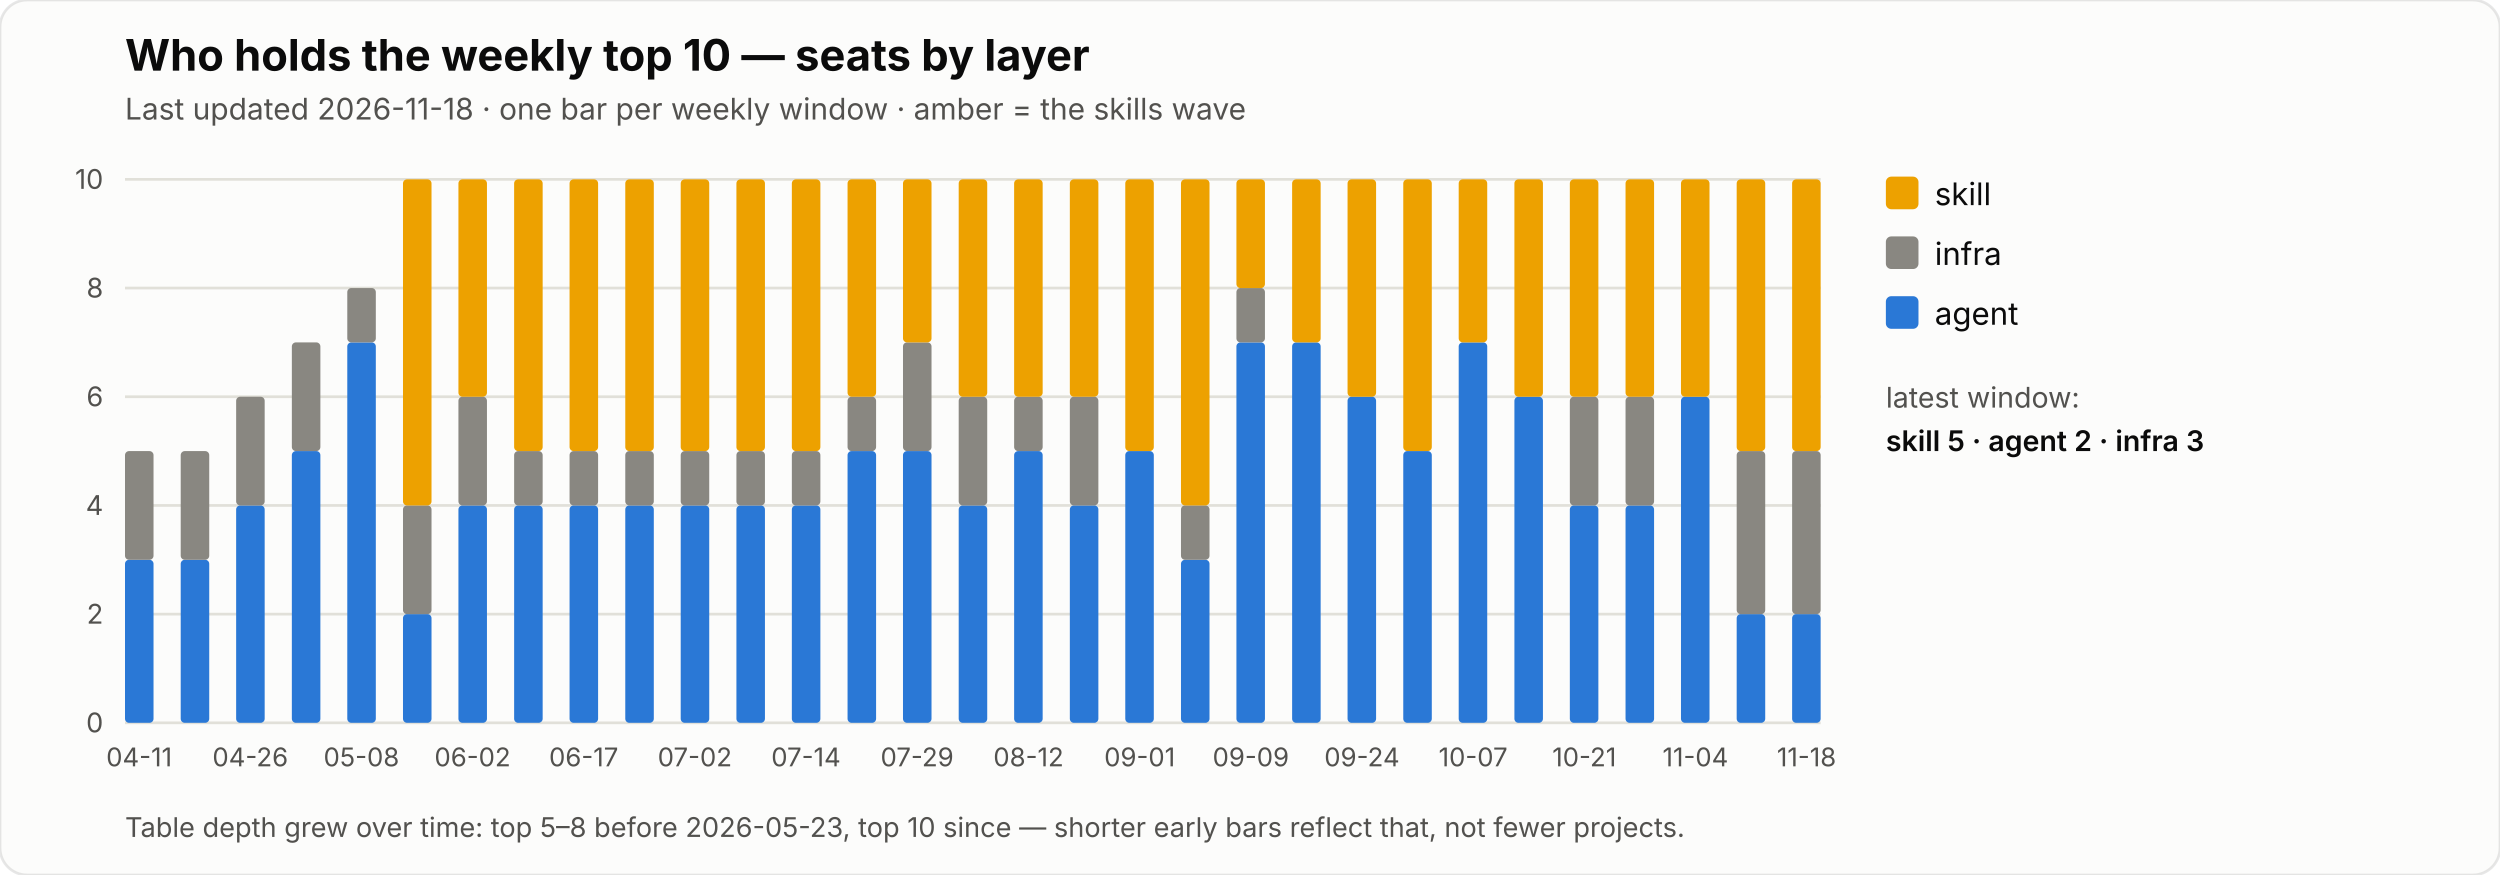
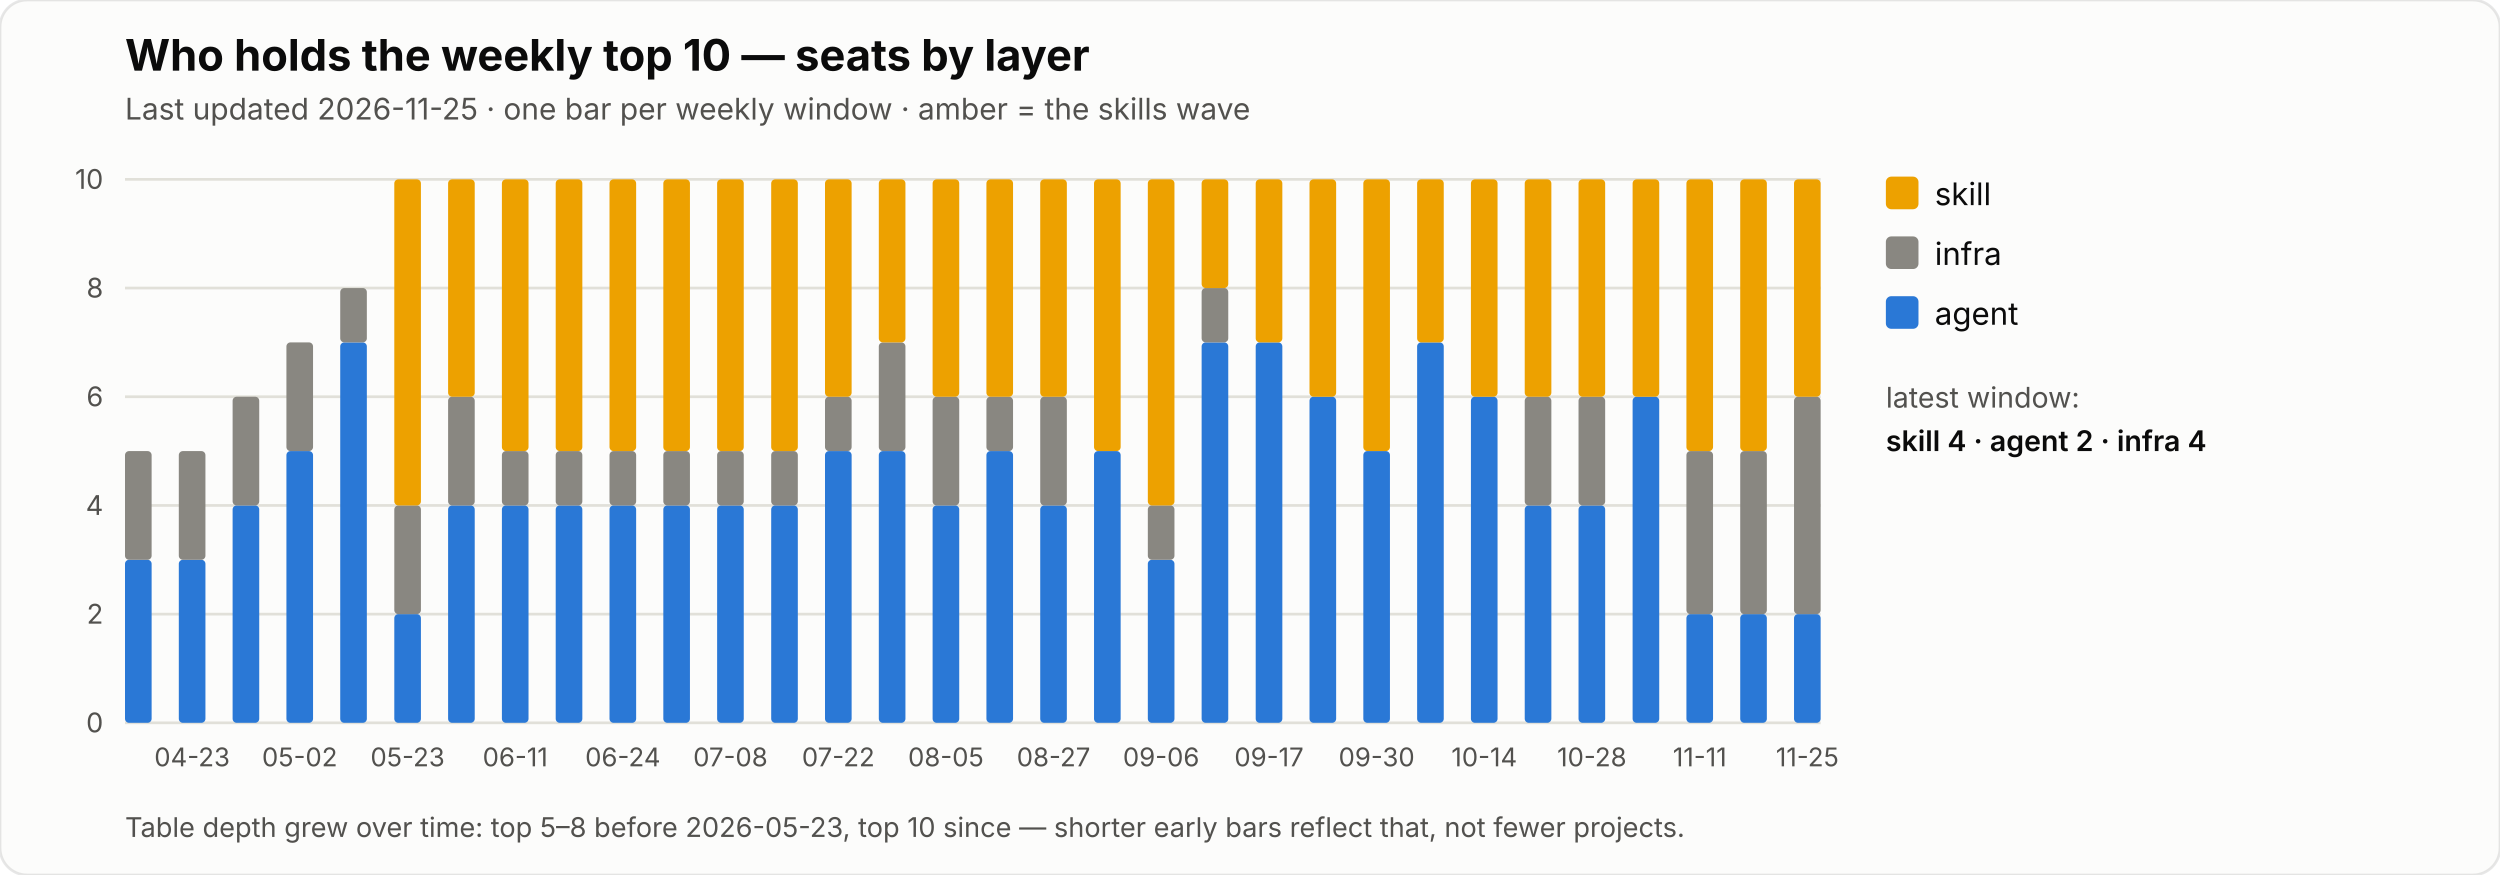
<svg xmlns="http://www.w3.org/2000/svg" width="920" height="322" viewBox="0 0 920 322" font-family="system-ui, -apple-system, sans-serif">
  <rect width="920" height="322" rx="10" fill="#fcfcfb" stroke="rgba(11,11,11,0.10)" />
  <text x="46" y="26" font-size="16" font-weight="700" fill="#0b0b0b">Who holds the weekly top 10 — seats by layer</text>
-   <text x="46" y="44" font-size="11" fill="#52514e">Last updated 2026-11-18 · one bar per weekly window · amber = the skills wave</text>
+   <text x="46" y="44" font-size="11" fill="#52514e">Last updated 2026-11-25 · one bar per weekly window · amber = the skills wave</text>
  <line x1="46" y1="266.0" x2="670" y2="266.0" stroke="#e1e0d9" stroke-width="1" />
  <text x="38" y="269.5" font-size="10" fill="#52514e" text-anchor="end">0</text>
  <line x1="46" y1="226.0" x2="670" y2="226.0" stroke="#e1e0d9" stroke-width="1" />
  <text x="38" y="229.5" font-size="10" fill="#52514e" text-anchor="end">2</text>
  <line x1="46" y1="186.0" x2="670" y2="186.0" stroke="#e1e0d9" stroke-width="1" />
  <text x="38" y="189.5" font-size="10" fill="#52514e" text-anchor="end">4</text>
  <line x1="46" y1="146.0" x2="670" y2="146.0" stroke="#e1e0d9" stroke-width="1" />
  <text x="38" y="149.5" font-size="10" fill="#52514e" text-anchor="end">6</text>
  <line x1="46" y1="106.0" x2="670" y2="106.0" stroke="#e1e0d9" stroke-width="1" />
  <text x="38" y="109.5" font-size="10" fill="#52514e" text-anchor="end">8</text>
  <line x1="46" y1="66.0" x2="670" y2="66.0" stroke="#e1e0d9" stroke-width="1" />
  <text x="38" y="69.5" font-size="10" fill="#52514e" text-anchor="end">10</text>
-   <rect x="46.0" y="206.0" width="10.5" height="60.0" fill="#2a78d6" rx="1.5" />
-   <rect x="46.0" y="166.0" width="10.5" height="40.0" fill="#898781" rx="1.5" />
-   <text x="51.2" y="282" font-size="9.5" fill="#52514e" text-anchor="middle">04-11</text>
-   <rect x="66.5" y="206.0" width="10.5" height="60.0" fill="#2a78d6" rx="1.5" />
-   <rect x="66.5" y="166.0" width="10.5" height="40.0" fill="#898781" rx="1.5" />
-   <rect x="86.9" y="186.0" width="10.5" height="80.0" fill="#2a78d6" rx="1.5" />
-   <rect x="86.9" y="146.0" width="10.5" height="40.0" fill="#898781" rx="1.5" />
-   <text x="92.1" y="282" font-size="9.5" fill="#52514e" text-anchor="middle">04-26</text>
-   <rect x="107.4" y="166.0" width="10.5" height="100.0" fill="#2a78d6" rx="1.5" />
-   <rect x="107.4" y="126.0" width="10.5" height="40.0" fill="#898781" rx="1.5" />
-   <rect x="127.8" y="126.0" width="10.5" height="140.0" fill="#2a78d6" rx="1.5" />
-   <rect x="127.8" y="106.0" width="10.5" height="20.0" fill="#898781" rx="1.5" />
-   <text x="133.0" y="282" font-size="9.5" fill="#52514e" text-anchor="middle">05-08</text>
-   <rect x="148.3" y="226.0" width="10.5" height="40.0" fill="#2a78d6" rx="1.5" />
-   <rect x="148.3" y="186.0" width="10.5" height="40.0" fill="#898781" rx="1.5" />
-   <rect x="148.3" y="66.0" width="10.5" height="120.0" fill="#eda100" rx="1.5" />
-   <rect x="168.7" y="186.0" width="10.5" height="80.0" fill="#2a78d6" rx="1.5" />
-   <rect x="168.7" y="146.0" width="10.5" height="40.0" fill="#898781" rx="1.5" />
-   <rect x="168.7" y="66.0" width="10.5" height="80.0" fill="#eda100" rx="1.5" />
-   <text x="173.9" y="282" font-size="9.5" fill="#52514e" text-anchor="middle">06-02</text>
-   <rect x="189.2" y="186.0" width="10.5" height="80.0" fill="#2a78d6" rx="1.5" />
-   <rect x="189.2" y="166.0" width="10.5" height="20.0" fill="#898781" rx="1.5" />
-   <rect x="189.2" y="66.0" width="10.5" height="100.0" fill="#eda100" rx="1.5" />
-   <rect x="209.6" y="186.0" width="10.5" height="80.0" fill="#2a78d6" rx="1.5" />
-   <rect x="209.6" y="166.0" width="10.5" height="20.0" fill="#898781" rx="1.5" />
-   <rect x="209.6" y="66.0" width="10.5" height="100.0" fill="#eda100" rx="1.5" />
-   <text x="214.8" y="282" font-size="9.5" fill="#52514e" text-anchor="middle">06-17</text>
-   <rect x="230.1" y="186.0" width="10.5" height="80.0" fill="#2a78d6" rx="1.5" />
-   <rect x="230.1" y="166.0" width="10.5" height="20.0" fill="#898781" rx="1.5" />
-   <rect x="230.1" y="66.0" width="10.5" height="100.0" fill="#eda100" rx="1.5" />
-   <rect x="250.5" y="186.0" width="10.5" height="80.0" fill="#2a78d6" rx="1.5" />
-   <rect x="250.5" y="166.0" width="10.5" height="20.0" fill="#898781" rx="1.5" />
-   <rect x="250.5" y="66.0" width="10.5" height="100.0" fill="#eda100" rx="1.5" />
-   <text x="255.7" y="282" font-size="9.5" fill="#52514e" text-anchor="middle">07-02</text>
-   <rect x="271.0" y="186.0" width="10.5" height="80.0" fill="#2a78d6" rx="1.5" />
-   <rect x="271.0" y="166.0" width="10.5" height="20.0" fill="#898781" rx="1.5" />
-   <rect x="271.0" y="66.0" width="10.5" height="100.0" fill="#eda100" rx="1.5" />
-   <rect x="291.4" y="186.0" width="10.5" height="80.0" fill="#2a78d6" rx="1.5" />
-   <rect x="291.4" y="166.0" width="10.5" height="20.0" fill="#898781" rx="1.5" />
-   <rect x="291.4" y="66.0" width="10.5" height="100.0" fill="#eda100" rx="1.5" />
-   <text x="296.6" y="282" font-size="9.5" fill="#52514e" text-anchor="middle">07-14</text>
-   <rect x="311.9" y="166.0" width="10.5" height="100.0" fill="#2a78d6" rx="1.5" />
-   <rect x="311.9" y="146.0" width="10.5" height="20.0" fill="#898781" rx="1.5" />
-   <rect x="311.9" y="66.0" width="10.5" height="80.0" fill="#eda100" rx="1.5" />
-   <rect x="332.3" y="166.0" width="10.5" height="100.0" fill="#2a78d6" rx="1.5" />
-   <rect x="332.3" y="126.0" width="10.5" height="40.0" fill="#898781" rx="1.5" />
-   <rect x="332.3" y="66.0" width="10.5" height="60.0" fill="#eda100" rx="1.5" />
-   <text x="337.5" y="282" font-size="9.5" fill="#52514e" text-anchor="middle">07-29</text>
-   <rect x="352.8" y="186.0" width="10.5" height="80.0" fill="#2a78d6" rx="1.5" />
-   <rect x="352.8" y="146.0" width="10.5" height="40.0" fill="#898781" rx="1.5" />
-   <rect x="352.8" y="66.0" width="10.5" height="80.0" fill="#eda100" rx="1.5" />
-   <rect x="373.2" y="166.0" width="10.5" height="100.0" fill="#2a78d6" rx="1.5" />
-   <rect x="373.2" y="146.0" width="10.5" height="20.0" fill="#898781" rx="1.5" />
-   <rect x="373.2" y="66.0" width="10.5" height="80.0" fill="#eda100" rx="1.5" />
-   <text x="378.5" y="282" font-size="9.5" fill="#52514e" text-anchor="middle">08-12</text>
-   <rect x="393.7" y="186.0" width="10.5" height="80.0" fill="#2a78d6" rx="1.5" />
-   <rect x="393.7" y="146.0" width="10.5" height="40.0" fill="#898781" rx="1.5" />
-   <rect x="393.7" y="66.0" width="10.5" height="80.0" fill="#eda100" rx="1.5" />
-   <rect x="414.1" y="166.0" width="10.5" height="100.0" fill="#2a78d6" rx="1.5" />
-   <rect x="414.1" y="66.0" width="10.5" height="100.0" fill="#eda100" rx="1.5" />
-   <text x="419.4" y="282" font-size="9.5" fill="#52514e" text-anchor="middle">09-01</text>
-   <rect x="434.6" y="206.0" width="10.5" height="60.0" fill="#2a78d6" rx="1.5" />
-   <rect x="434.6" y="186.0" width="10.5" height="20.0" fill="#898781" rx="1.5" />
-   <rect x="434.6" y="66.0" width="10.5" height="120.0" fill="#eda100" rx="1.5" />
-   <rect x="455.0" y="126.0" width="10.5" height="140.0" fill="#2a78d6" rx="1.5" />
-   <rect x="455.0" y="106.0" width="10.5" height="20.0" fill="#898781" rx="1.5" />
-   <rect x="455.0" y="66.0" width="10.5" height="40.0" fill="#eda100" rx="1.5" />
-   <text x="460.3" y="282" font-size="9.5" fill="#52514e" text-anchor="middle">09-09</text>
-   <rect x="475.5" y="126.0" width="10.5" height="140.0" fill="#2a78d6" rx="1.5" />
-   <rect x="475.5" y="66.0" width="10.5" height="60.0" fill="#eda100" rx="1.5" />
-   <rect x="495.9" y="146.0" width="10.5" height="120.0" fill="#2a78d6" rx="1.5" />
-   <rect x="495.9" y="66.0" width="10.5" height="80.0" fill="#eda100" rx="1.5" />
-   <text x="501.2" y="282" font-size="9.5" fill="#52514e" text-anchor="middle">09-24</text>
-   <rect x="516.4" y="166.0" width="10.5" height="100.0" fill="#2a78d6" rx="1.5" />
-   <rect x="516.4" y="66.0" width="10.5" height="100.0" fill="#eda100" rx="1.5" />
-   <rect x="536.8" y="126.0" width="10.5" height="140.0" fill="#2a78d6" rx="1.5" />
-   <rect x="536.8" y="66.0" width="10.5" height="60.0" fill="#eda100" rx="1.5" />
-   <text x="542.1" y="282" font-size="9.5" fill="#52514e" text-anchor="middle">10-07</text>
-   <rect x="557.3" y="146.0" width="10.5" height="120.0" fill="#2a78d6" rx="1.5" />
-   <rect x="557.3" y="66.0" width="10.5" height="80.0" fill="#eda100" rx="1.5" />
-   <rect x="577.7" y="186.0" width="10.5" height="80.0" fill="#2a78d6" rx="1.5" />
-   <rect x="577.7" y="146.0" width="10.5" height="40.0" fill="#898781" rx="1.5" />
-   <rect x="577.7" y="66.0" width="10.5" height="80.0" fill="#eda100" rx="1.5" />
-   <text x="583.0" y="282" font-size="9.5" fill="#52514e" text-anchor="middle">10-21</text>
-   <rect x="598.2" y="186.0" width="10.5" height="80.0" fill="#2a78d6" rx="1.5" />
-   <rect x="598.2" y="146.0" width="10.5" height="40.0" fill="#898781" rx="1.5" />
-   <rect x="598.2" y="66.0" width="10.5" height="80.0" fill="#eda100" rx="1.5" />
-   <rect x="618.6" y="146.0" width="10.5" height="120.0" fill="#2a78d6" rx="1.5" />
-   <rect x="618.6" y="66.0" width="10.5" height="80.0" fill="#eda100" rx="1.5" />
-   <text x="623.9" y="282" font-size="9.5" fill="#52514e" text-anchor="middle">11-04</text>
-   <rect x="639.1" y="226.0" width="10.5" height="40.0" fill="#2a78d6" rx="1.5" />
-   <rect x="639.1" y="166.0" width="10.5" height="60.0" fill="#898781" rx="1.5" />
-   <rect x="639.1" y="66.0" width="10.5" height="100.0" fill="#eda100" rx="1.5" />
-   <rect x="659.5" y="226.0" width="10.5" height="40.0" fill="#2a78d6" rx="1.5" />
-   <rect x="659.5" y="166.0" width="10.5" height="60.0" fill="#898781" rx="1.5" />
-   <rect x="659.5" y="66.0" width="10.5" height="100.0" fill="#eda100" rx="1.5" />
-   <text x="664.8" y="282" font-size="9.5" fill="#52514e" text-anchor="middle">11-18</text>
+   <rect x="46.0" y="206.0" width="9.8" height="60.0" fill="#2a78d6" rx="1.5" />
+   <rect x="46.0" y="166.0" width="9.8" height="40.0" fill="#898781" rx="1.5" />
+   <rect x="65.8" y="206.0" width="9.8" height="60.0" fill="#2a78d6" rx="1.5" />
+   <rect x="65.8" y="166.0" width="9.8" height="40.0" fill="#898781" rx="1.5" />
+   <text x="70.7" y="282" font-size="9.5" fill="#52514e" text-anchor="middle">04-23</text>
+   <rect x="85.6" y="186.0" width="9.8" height="80.0" fill="#2a78d6" rx="1.5" />
+   <rect x="85.6" y="146.0" width="9.8" height="40.0" fill="#898781" rx="1.5" />
+   <rect x="105.4" y="166.0" width="9.8" height="100.0" fill="#2a78d6" rx="1.5" />
+   <rect x="105.4" y="126.0" width="9.8" height="40.0" fill="#898781" rx="1.5" />
+   <text x="110.3" y="282" font-size="9.5" fill="#52514e" text-anchor="middle">05-02</text>
+   <rect x="125.2" y="126.0" width="9.8" height="140.0" fill="#2a78d6" rx="1.5" />
+   <rect x="125.2" y="106.0" width="9.8" height="20.0" fill="#898781" rx="1.5" />
+   <rect x="145.1" y="226.0" width="9.8" height="40.0" fill="#2a78d6" rx="1.5" />
+   <rect x="145.1" y="186.0" width="9.8" height="40.0" fill="#898781" rx="1.5" />
+   <rect x="145.1" y="66.0" width="9.8" height="120.0" fill="#eda100" rx="1.5" />
+   <text x="150.0" y="282" font-size="9.5" fill="#52514e" text-anchor="middle">05-23</text>
+   <rect x="164.9" y="186.0" width="9.8" height="80.0" fill="#2a78d6" rx="1.5" />
+   <rect x="164.9" y="146.0" width="9.8" height="40.0" fill="#898781" rx="1.5" />
+   <rect x="164.9" y="66.0" width="9.8" height="80.0" fill="#eda100" rx="1.5" />
+   <rect x="184.7" y="186.0" width="9.8" height="80.0" fill="#2a78d6" rx="1.5" />
+   <rect x="184.7" y="166.0" width="9.8" height="20.0" fill="#898781" rx="1.5" />
+   <rect x="184.7" y="66.0" width="9.8" height="100.0" fill="#eda100" rx="1.5" />
+   <text x="189.6" y="282" font-size="9.5" fill="#52514e" text-anchor="middle">06-11</text>
+   <rect x="204.5" y="186.0" width="9.8" height="80.0" fill="#2a78d6" rx="1.5" />
+   <rect x="204.5" y="166.0" width="9.8" height="20.0" fill="#898781" rx="1.5" />
+   <rect x="204.5" y="66.0" width="9.8" height="100.0" fill="#eda100" rx="1.5" />
+   <rect x="224.3" y="186.0" width="9.8" height="80.0" fill="#2a78d6" rx="1.5" />
+   <rect x="224.3" y="166.0" width="9.8" height="20.0" fill="#898781" rx="1.5" />
+   <rect x="224.3" y="66.0" width="9.8" height="100.0" fill="#eda100" rx="1.5" />
+   <text x="229.2" y="282" font-size="9.5" fill="#52514e" text-anchor="middle">06-24</text>
+   <rect x="244.1" y="186.0" width="9.8" height="80.0" fill="#2a78d6" rx="1.5" />
+   <rect x="244.1" y="166.0" width="9.8" height="20.0" fill="#898781" rx="1.5" />
+   <rect x="244.1" y="66.0" width="9.8" height="100.0" fill="#eda100" rx="1.5" />
+   <rect x="263.9" y="186.0" width="9.8" height="80.0" fill="#2a78d6" rx="1.5" />
+   <rect x="263.9" y="166.0" width="9.8" height="20.0" fill="#898781" rx="1.5" />
+   <rect x="263.9" y="66.0" width="9.8" height="100.0" fill="#eda100" rx="1.5" />
+   <text x="268.8" y="282" font-size="9.5" fill="#52514e" text-anchor="middle">07-08</text>
+   <rect x="283.8" y="186.0" width="9.8" height="80.0" fill="#2a78d6" rx="1.5" />
+   <rect x="283.8" y="166.0" width="9.8" height="20.0" fill="#898781" rx="1.5" />
+   <rect x="283.8" y="66.0" width="9.8" height="100.0" fill="#eda100" rx="1.5" />
+   <rect x="303.6" y="166.0" width="9.8" height="100.0" fill="#2a78d6" rx="1.5" />
+   <rect x="303.6" y="146.0" width="9.8" height="20.0" fill="#898781" rx="1.5" />
+   <rect x="303.6" y="66.0" width="9.8" height="80.0" fill="#eda100" rx="1.5" />
+   <text x="308.5" y="282" font-size="9.5" fill="#52514e" text-anchor="middle">07-22</text>
+   <rect x="323.4" y="166.0" width="9.8" height="100.0" fill="#2a78d6" rx="1.5" />
+   <rect x="323.4" y="126.0" width="9.8" height="40.0" fill="#898781" rx="1.5" />
+   <rect x="323.4" y="66.0" width="9.8" height="60.0" fill="#eda100" rx="1.5" />
+   <rect x="343.2" y="186.0" width="9.8" height="80.0" fill="#2a78d6" rx="1.5" />
+   <rect x="343.2" y="146.0" width="9.8" height="40.0" fill="#898781" rx="1.5" />
+   <rect x="343.2" y="66.0" width="9.8" height="80.0" fill="#eda100" rx="1.5" />
+   <text x="348.1" y="282" font-size="9.5" fill="#52514e" text-anchor="middle">08-05</text>
+   <rect x="363.0" y="166.0" width="9.8" height="100.0" fill="#2a78d6" rx="1.5" />
+   <rect x="363.0" y="146.0" width="9.8" height="20.0" fill="#898781" rx="1.5" />
+   <rect x="363.0" y="66.0" width="9.8" height="80.0" fill="#eda100" rx="1.5" />
+   <rect x="382.8" y="186.0" width="9.8" height="80.0" fill="#2a78d6" rx="1.5" />
+   <rect x="382.8" y="146.0" width="9.8" height="40.0" fill="#898781" rx="1.5" />
+   <rect x="382.8" y="66.0" width="9.8" height="80.0" fill="#eda100" rx="1.5" />
+   <text x="387.7" y="282" font-size="9.5" fill="#52514e" text-anchor="middle">08-27</text>
+   <rect x="402.6" y="166.0" width="9.8" height="100.0" fill="#2a78d6" rx="1.5" />
+   <rect x="402.6" y="66.0" width="9.8" height="100.0" fill="#eda100" rx="1.5" />
+   <rect x="422.4" y="206.0" width="9.8" height="60.0" fill="#2a78d6" rx="1.5" />
+   <rect x="422.4" y="186.0" width="9.8" height="20.0" fill="#898781" rx="1.5" />
+   <rect x="422.4" y="66.0" width="9.8" height="120.0" fill="#eda100" rx="1.5" />
+   <text x="427.3" y="282" font-size="9.5" fill="#52514e" text-anchor="middle">09-06</text>
+   <rect x="442.2" y="126.0" width="9.8" height="140.0" fill="#2a78d6" rx="1.5" />
+   <rect x="442.2" y="106.0" width="9.8" height="20.0" fill="#898781" rx="1.5" />
+   <rect x="442.2" y="66.0" width="9.8" height="40.0" fill="#eda100" rx="1.5" />
+   <rect x="462.1" y="126.0" width="9.8" height="140.0" fill="#2a78d6" rx="1.5" />
+   <rect x="462.1" y="66.0" width="9.8" height="60.0" fill="#eda100" rx="1.5" />
+   <text x="467.0" y="282" font-size="9.5" fill="#52514e" text-anchor="middle">09-17</text>
+   <rect x="481.9" y="146.0" width="9.8" height="120.0" fill="#2a78d6" rx="1.5" />
+   <rect x="481.9" y="66.0" width="9.8" height="80.0" fill="#eda100" rx="1.5" />
+   <rect x="501.7" y="166.0" width="9.8" height="100.0" fill="#2a78d6" rx="1.5" />
+   <rect x="501.7" y="66.0" width="9.8" height="100.0" fill="#eda100" rx="1.5" />
+   <text x="506.6" y="282" font-size="9.5" fill="#52514e" text-anchor="middle">09-30</text>
+   <rect x="521.5" y="126.0" width="9.8" height="140.0" fill="#2a78d6" rx="1.5" />
+   <rect x="521.5" y="66.0" width="9.8" height="60.0" fill="#eda100" rx="1.5" />
+   <rect x="541.3" y="146.0" width="9.8" height="120.0" fill="#2a78d6" rx="1.5" />
+   <rect x="541.3" y="66.0" width="9.8" height="80.0" fill="#eda100" rx="1.5" />
+   <text x="546.2" y="282" font-size="9.5" fill="#52514e" text-anchor="middle">10-14</text>
+   <rect x="561.1" y="186.0" width="9.8" height="80.0" fill="#2a78d6" rx="1.5" />
+   <rect x="561.1" y="146.0" width="9.8" height="40.0" fill="#898781" rx="1.5" />
+   <rect x="561.1" y="66.0" width="9.8" height="80.0" fill="#eda100" rx="1.5" />
+   <rect x="580.9" y="186.0" width="9.8" height="80.0" fill="#2a78d6" rx="1.5" />
+   <rect x="580.9" y="146.0" width="9.8" height="40.0" fill="#898781" rx="1.5" />
+   <rect x="580.9" y="66.0" width="9.8" height="80.0" fill="#eda100" rx="1.5" />
+   <text x="585.8" y="282" font-size="9.5" fill="#52514e" text-anchor="middle">10-28</text>
+   <rect x="600.8" y="146.0" width="9.8" height="120.0" fill="#2a78d6" rx="1.5" />
+   <rect x="600.8" y="66.0" width="9.8" height="80.0" fill="#eda100" rx="1.5" />
+   <rect x="620.6" y="226.0" width="9.8" height="40.0" fill="#2a78d6" rx="1.5" />
+   <rect x="620.6" y="166.0" width="9.8" height="60.0" fill="#898781" rx="1.5" />
+   <rect x="620.6" y="66.0" width="9.8" height="100.0" fill="#eda100" rx="1.5" />
+   <text x="625.5" y="282" font-size="9.5" fill="#52514e" text-anchor="middle">11-11</text>
+   <rect x="640.4" y="226.0" width="9.8" height="40.0" fill="#2a78d6" rx="1.5" />
+   <rect x="640.4" y="166.0" width="9.8" height="60.0" fill="#898781" rx="1.5" />
+   <rect x="640.4" y="66.0" width="9.8" height="100.0" fill="#eda100" rx="1.5" />
+   <rect x="660.2" y="226.0" width="9.8" height="40.0" fill="#2a78d6" rx="1.5" />
+   <rect x="660.2" y="146.0" width="9.8" height="80.0" fill="#898781" rx="1.5" />
+   <rect x="660.2" y="66.0" width="9.8" height="80.0" fill="#eda100" rx="1.5" />
+   <text x="665.1" y="282" font-size="9.5" fill="#52514e" text-anchor="middle">11-25</text>
  <rect x="694" y="65" width="12" height="12" rx="2" fill="#eda100" />
  <text x="712" y="75.5" font-size="11.5" fill="#0b0b0b">skill</text>
  <rect x="694" y="87" width="12" height="12" rx="2" fill="#898781" />
  <text x="712" y="97.5" font-size="11.5" fill="#0b0b0b">infra</text>
  <rect x="694" y="109" width="12" height="12" rx="2" fill="#2a78d6" />
  <text x="712" y="119.5" font-size="11.5" fill="#0b0b0b">agent</text>
  <text x="694" y="150" font-size="10.5" fill="#52514e">latest window:</text>
-   <text x="694" y="166" font-size="10.5" font-weight="600" fill="#0b0b0b">skill 5 · agent 2 · infra 3</text>
+   <text x="694" y="166" font-size="10.5" font-weight="600" fill="#0b0b0b">skill 4 · agent 2 · infra 4</text>
  <text x="46" y="308" font-size="10" fill="#52514e">Table depth grew over time: top 5–8 before 2026-05-23, top 10 since — shorter early bars reflect that, not fewer projects.</text>
</svg>
